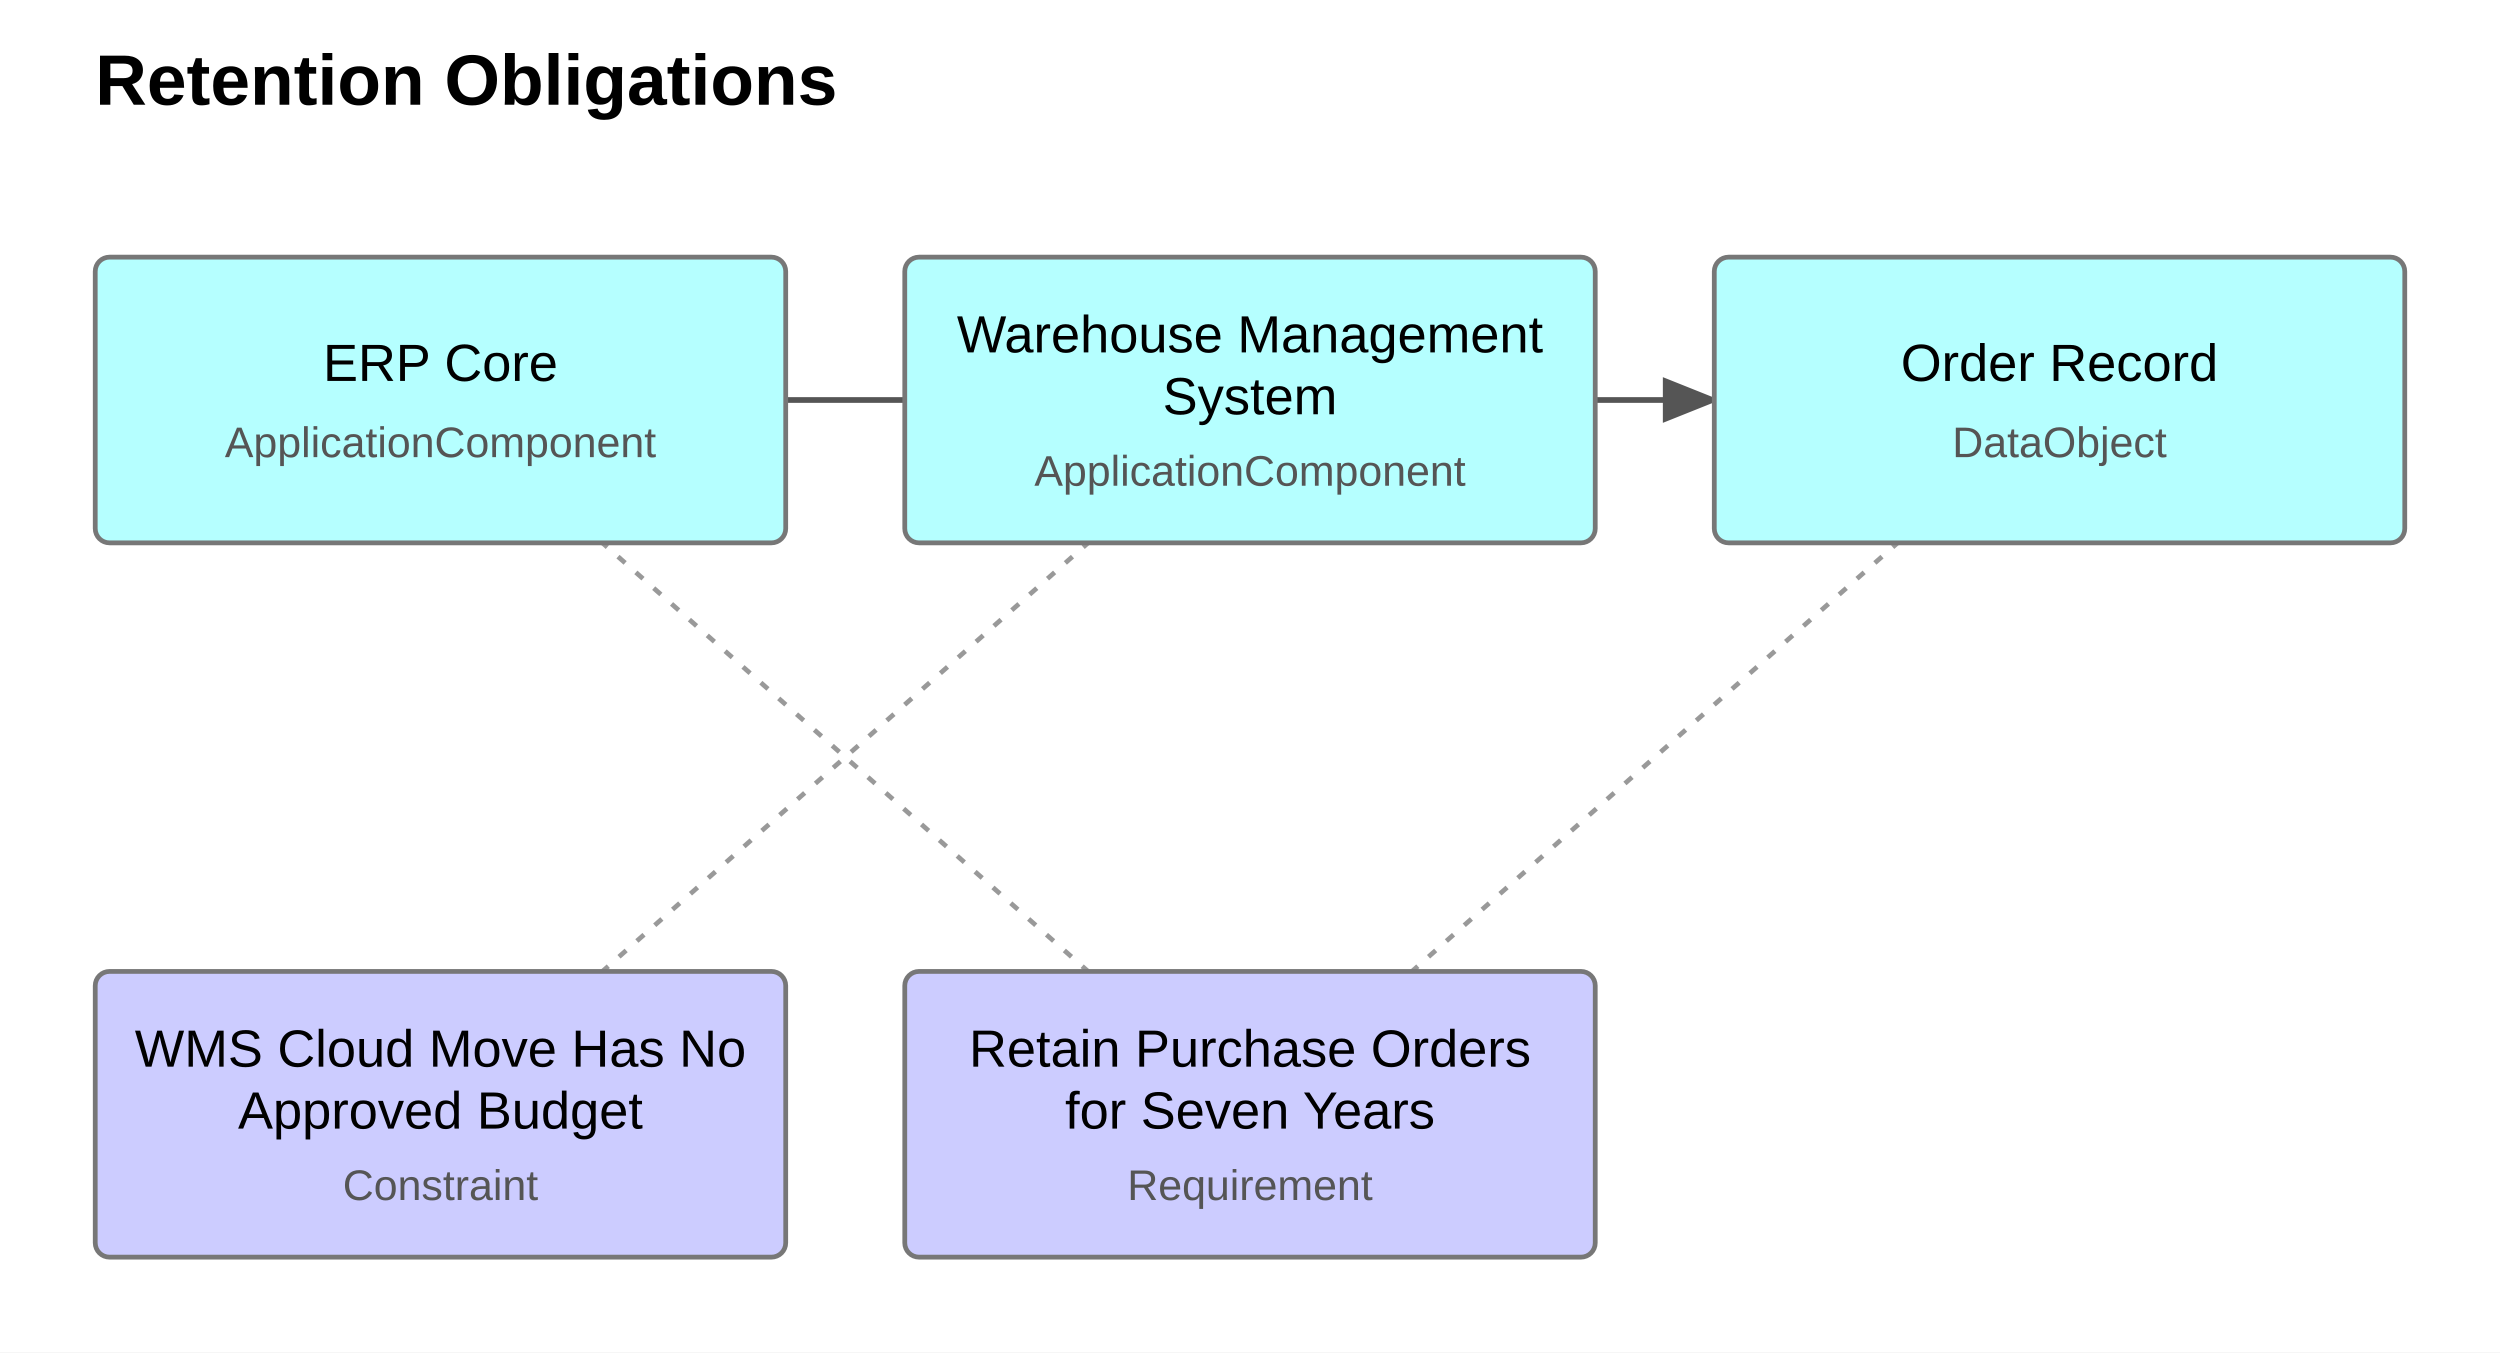
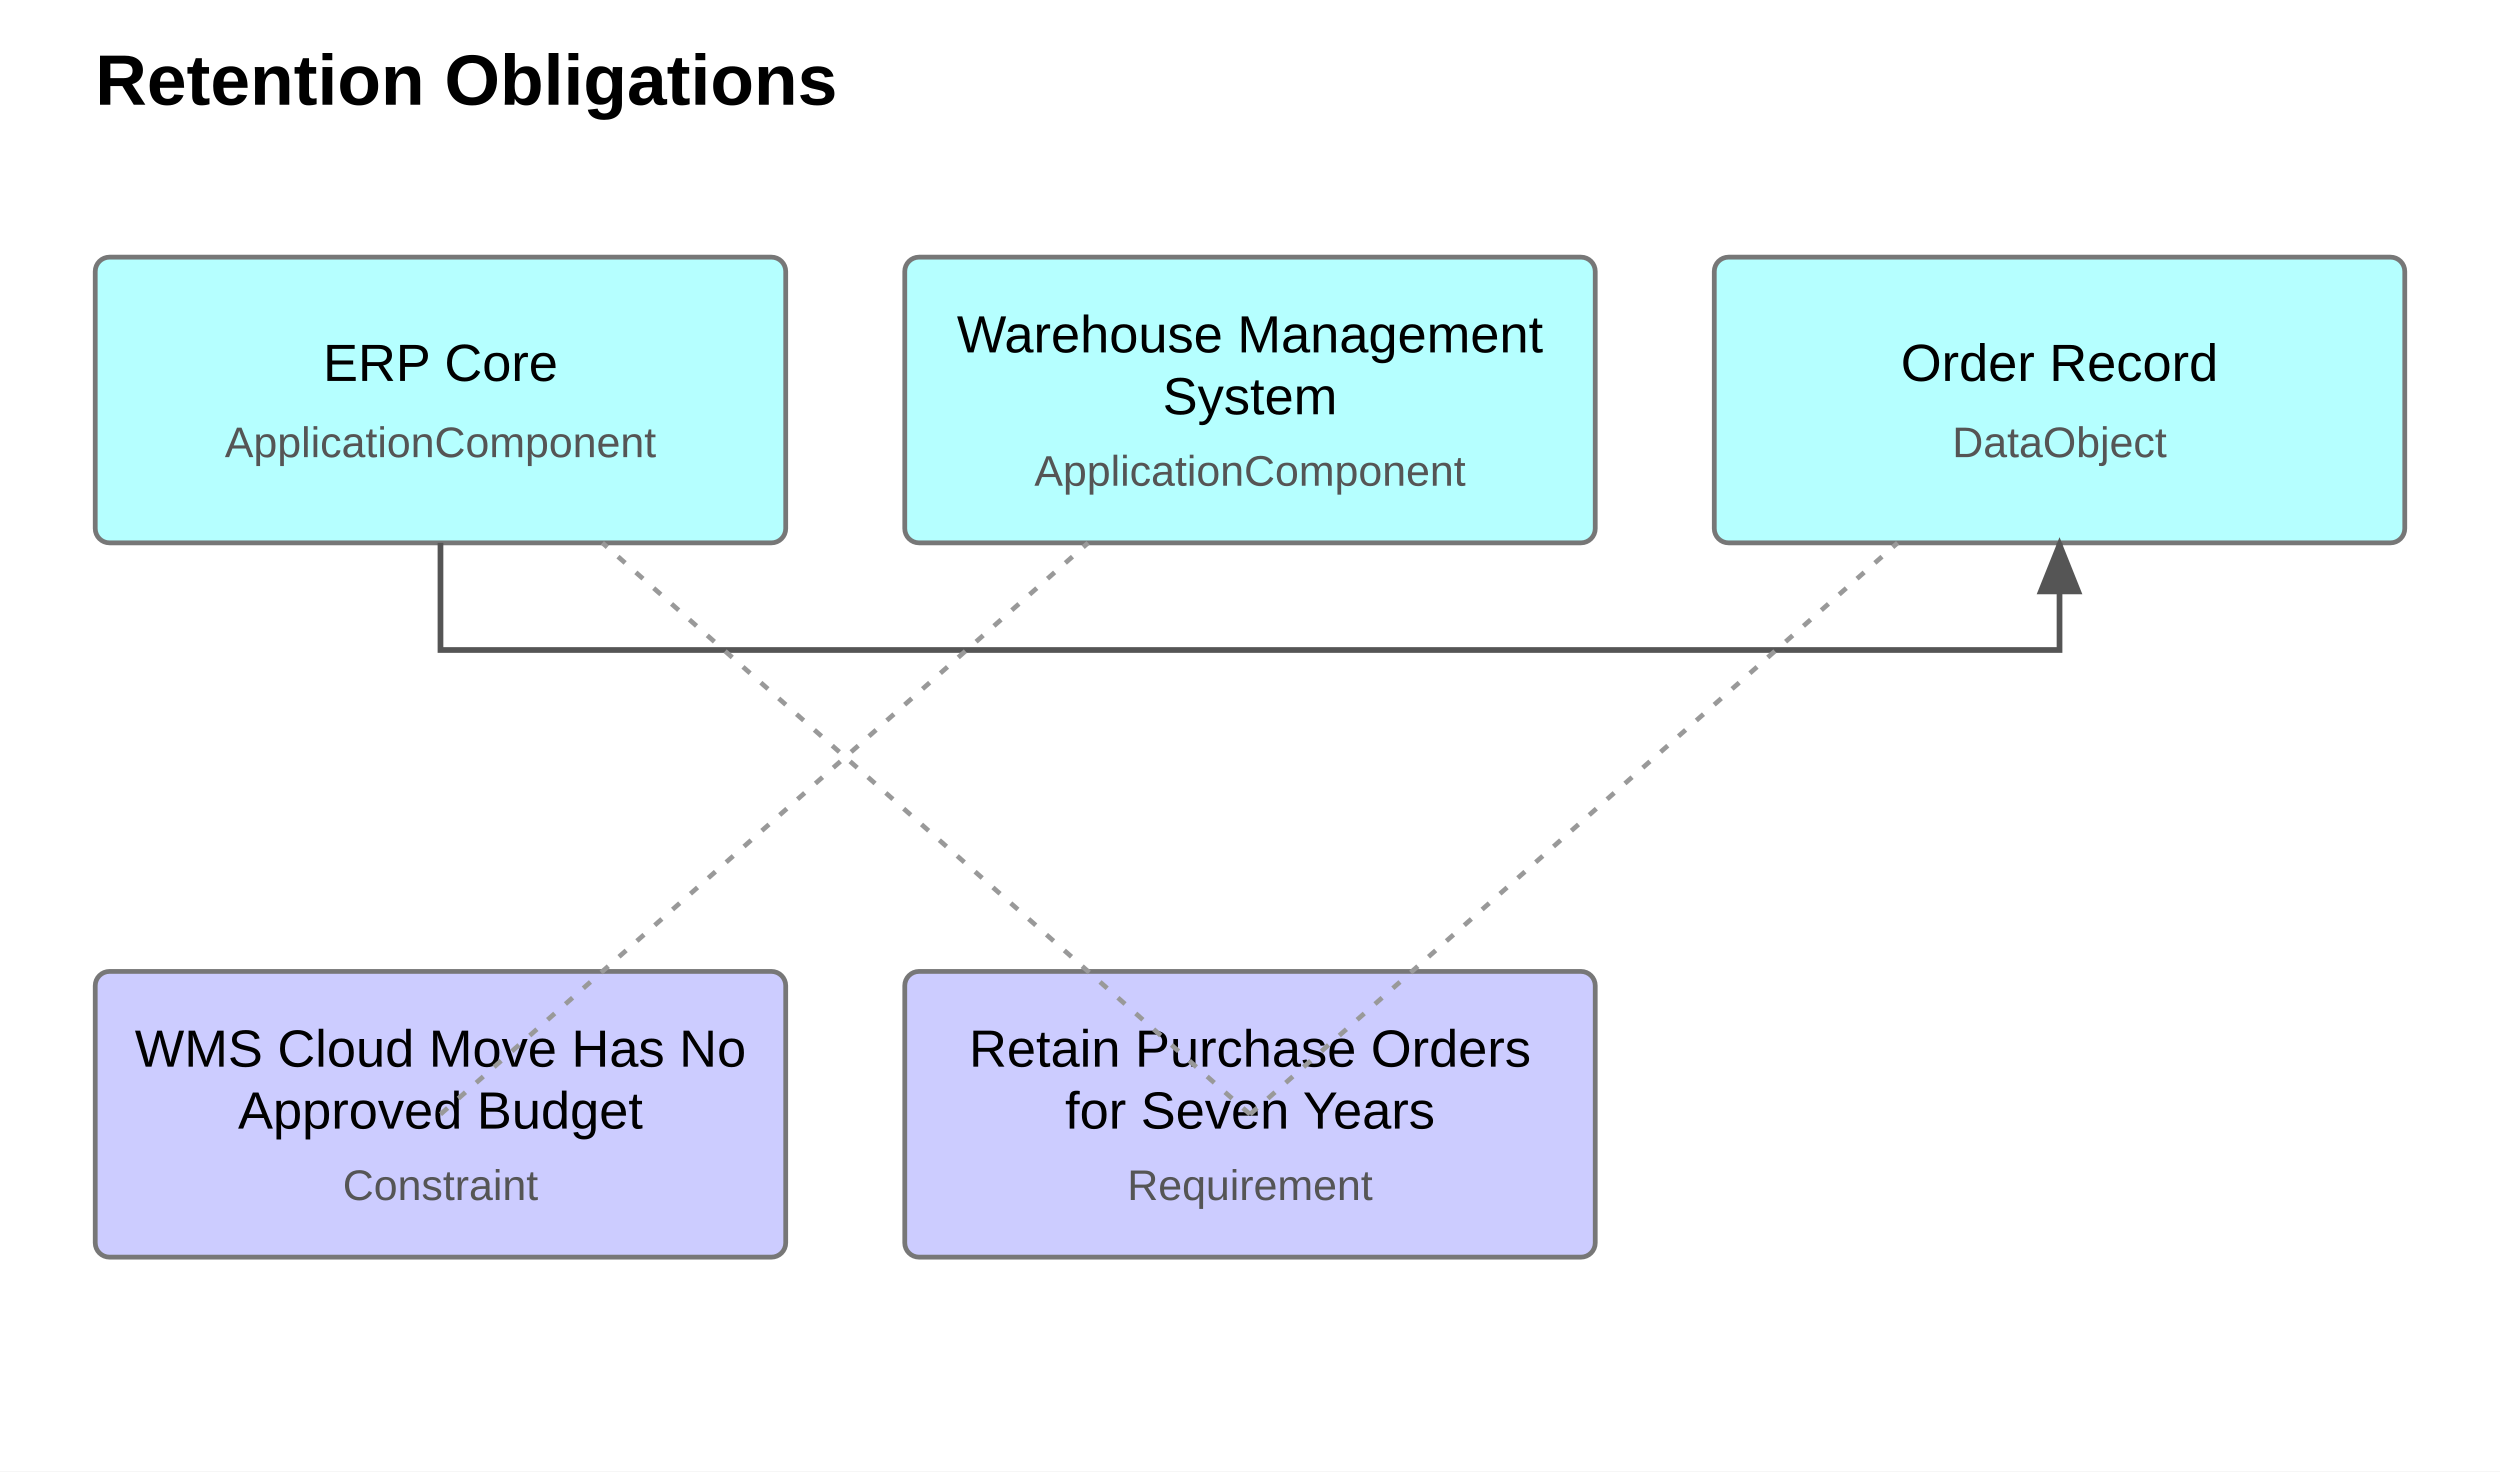
- <svg xmlns="http://www.w3.org/2000/svg" width="525" height="284" viewBox="0 0 525 284">
+ <svg xmlns="http://www.w3.org/2000/svg" width="525" height="309" viewBox="0 0 525 309">
  <defs>
    <marker id="arrow" markerWidth="10" markerHeight="8" refX="9" refY="4" orient="auto">
      <path d="M0,0 L10,4 L0,8 z" fill="#555555" />
    </marker>
  </defs>
-   <rect x="0" y="0" width="525" height="284" fill="#FFFFFF" />
+   <rect x="0" y="0" width="525" height="309" fill="#FFFFFF" />
  <text x="20" y="22" font-family="Segoe UI, Arial, sans-serif" font-size="15" font-weight="bold">Retention Obligations</text>
-   <line x1="92.5" y1="84.0" x2="360.0" y2="84.0" stroke="#555555" stroke-width="1.2" marker-end="url(#arrow)" />
-   <line x1="92.5" y1="234.0" x2="228.5" y2="114.0" stroke="#999999" stroke-width="1" stroke-dasharray="2,3" />
-   <line x1="262.5" y1="234.0" x2="398.5" y2="114.0" stroke="#999999" stroke-width="1" stroke-dasharray="2,3" />
-   <line x1="262.5" y1="234.0" x2="126.5" y2="114.0" stroke="#999999" stroke-width="1" stroke-dasharray="2,3" />
  <g>
    <rect x="20" y="54" width="145" height="60" rx="3" fill="#B5FFFF" stroke="#777777" />
    <text x="92.5" y="80" font-family="Segoe UI, Arial, sans-serif" font-size="11" text-anchor="middle">ERP Core</text>
    <text x="92.5" y="96" font-family="Segoe UI, Arial, sans-serif" font-size="9" fill="#555555" text-anchor="middle">ApplicationComponent</text>
  </g>
  <g>
    <rect x="190" y="54" width="145" height="60" rx="3" fill="#B5FFFF" stroke="#777777" />
    <text x="262.5" y="74" font-family="Segoe UI, Arial, sans-serif" font-size="11" text-anchor="middle">Warehouse Management</text>
    <text x="262.5" y="87" font-family="Segoe UI, Arial, sans-serif" font-size="11" text-anchor="middle">System</text>
    <text x="262.5" y="102" font-family="Segoe UI, Arial, sans-serif" font-size="9" fill="#555555" text-anchor="middle">ApplicationComponent</text>
  </g>
  <g>
    <rect x="20" y="204" width="145" height="60" rx="3" fill="#CCCCFF" stroke="#777777" />
    <text x="92.5" y="224" font-family="Segoe UI, Arial, sans-serif" font-size="11" text-anchor="middle">WMS Cloud Move Has No</text>
    <text x="92.5" y="237" font-family="Segoe UI, Arial, sans-serif" font-size="11" text-anchor="middle">Approved Budget</text>
    <text x="92.5" y="252" font-family="Segoe UI, Arial, sans-serif" font-size="9" fill="#555555" text-anchor="middle">Constraint</text>
  </g>
  <g>
    <rect x="360" y="54" width="145" height="60" rx="3" fill="#B5FFFF" stroke="#777777" />
    <text x="432.5" y="80" font-family="Segoe UI, Arial, sans-serif" font-size="11" text-anchor="middle">Order Record</text>
    <text x="432.5" y="96" font-family="Segoe UI, Arial, sans-serif" font-size="9" fill="#555555" text-anchor="middle">DataObject</text>
  </g>
  <g>
    <rect x="190" y="204" width="145" height="60" rx="3" fill="#CCCCFF" stroke="#777777" />
    <text x="262.5" y="224" font-family="Segoe UI, Arial, sans-serif" font-size="11" text-anchor="middle">Retain Purchase Orders</text>
    <text x="262.5" y="237" font-family="Segoe UI, Arial, sans-serif" font-size="11" text-anchor="middle">for Seven Years</text>
    <text x="262.5" y="252" font-family="Segoe UI, Arial, sans-serif" font-size="9" fill="#555555" text-anchor="middle">Requirement</text>
  </g>
+   <polyline points="92.5,114.0 92.5,136.5 432.5,136.5 432.5,114.0" fill="none" stroke="#555555" stroke-width="1.2" marker-end="url(#arrow)" />
+   <line x1="92.5" y1="234.0" x2="228.5" y2="114.0" stroke="#999999" stroke-width="1" stroke-dasharray="2,3" />
+   <line x1="262.5" y1="234.0" x2="398.5" y2="114.0" stroke="#999999" stroke-width="1" stroke-dasharray="2,3" />
+   <line x1="262.5" y1="234.0" x2="126.5" y2="114.0" stroke="#999999" stroke-width="1" stroke-dasharray="2,3" />
</svg>
